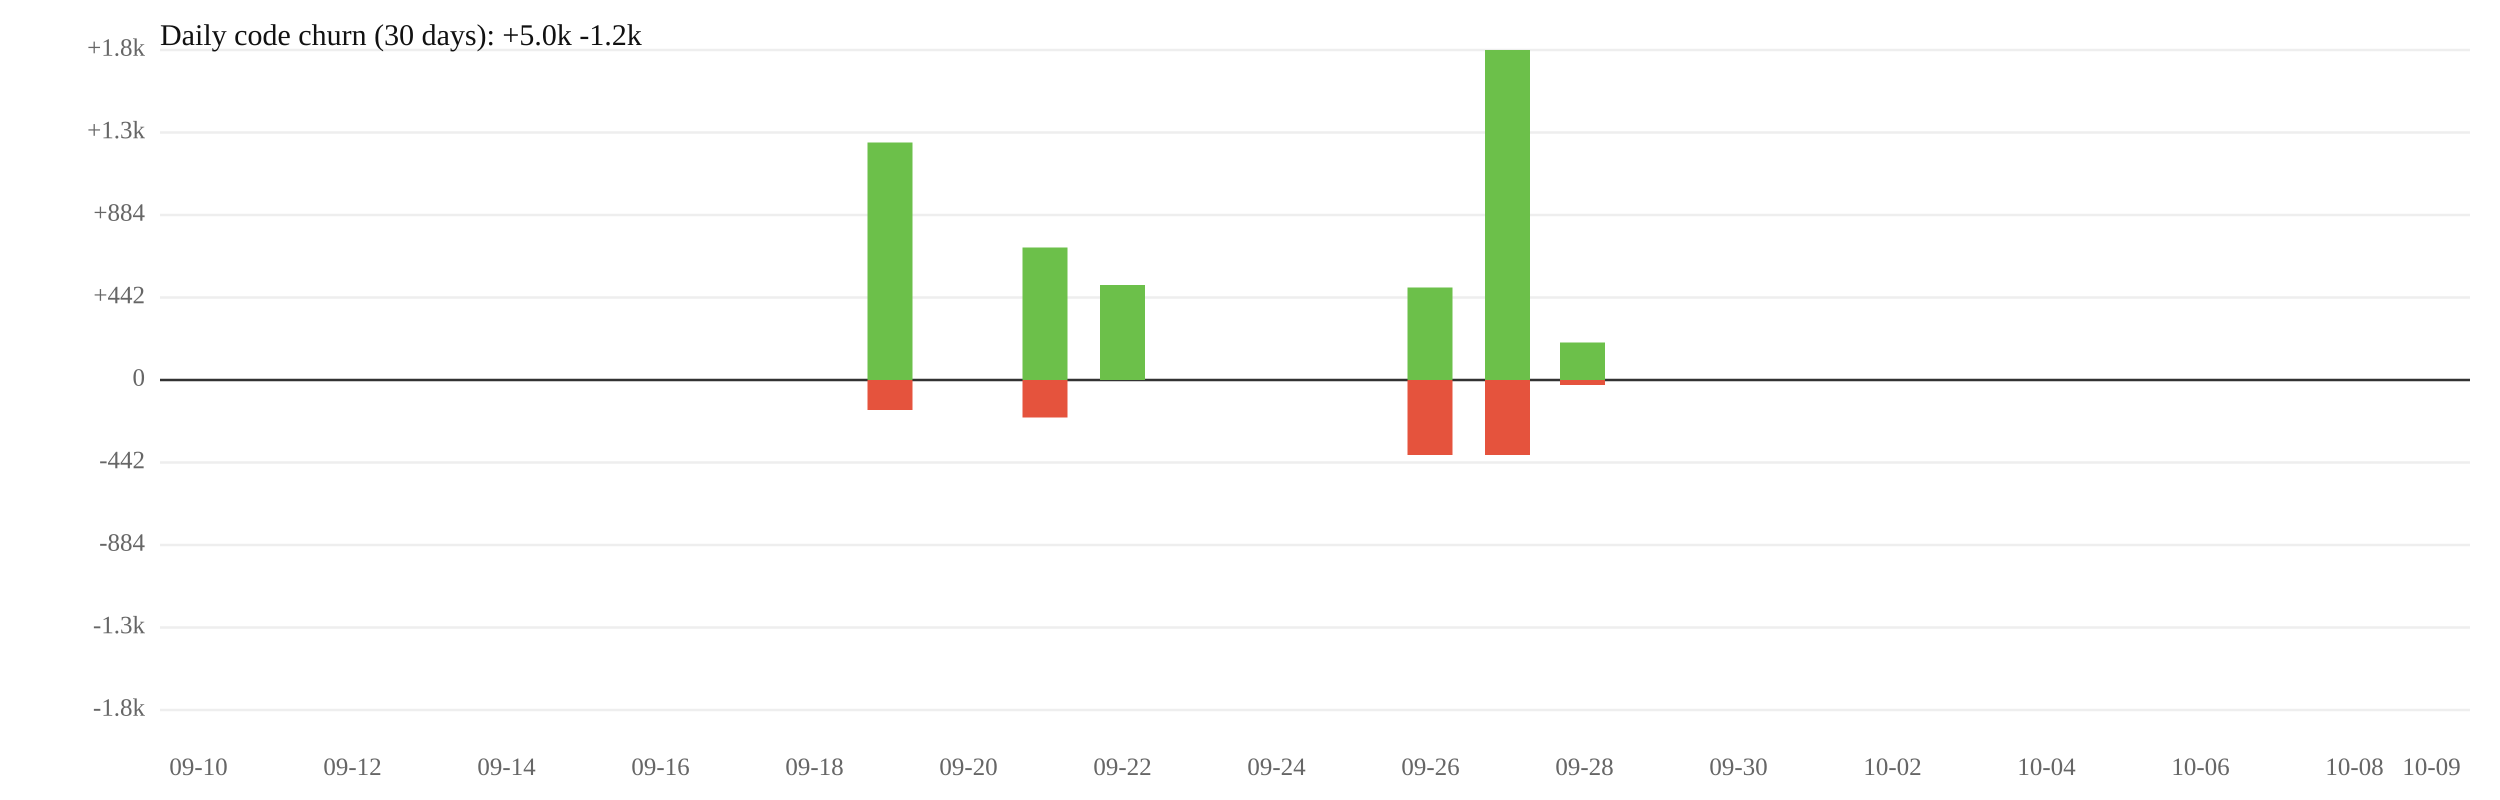
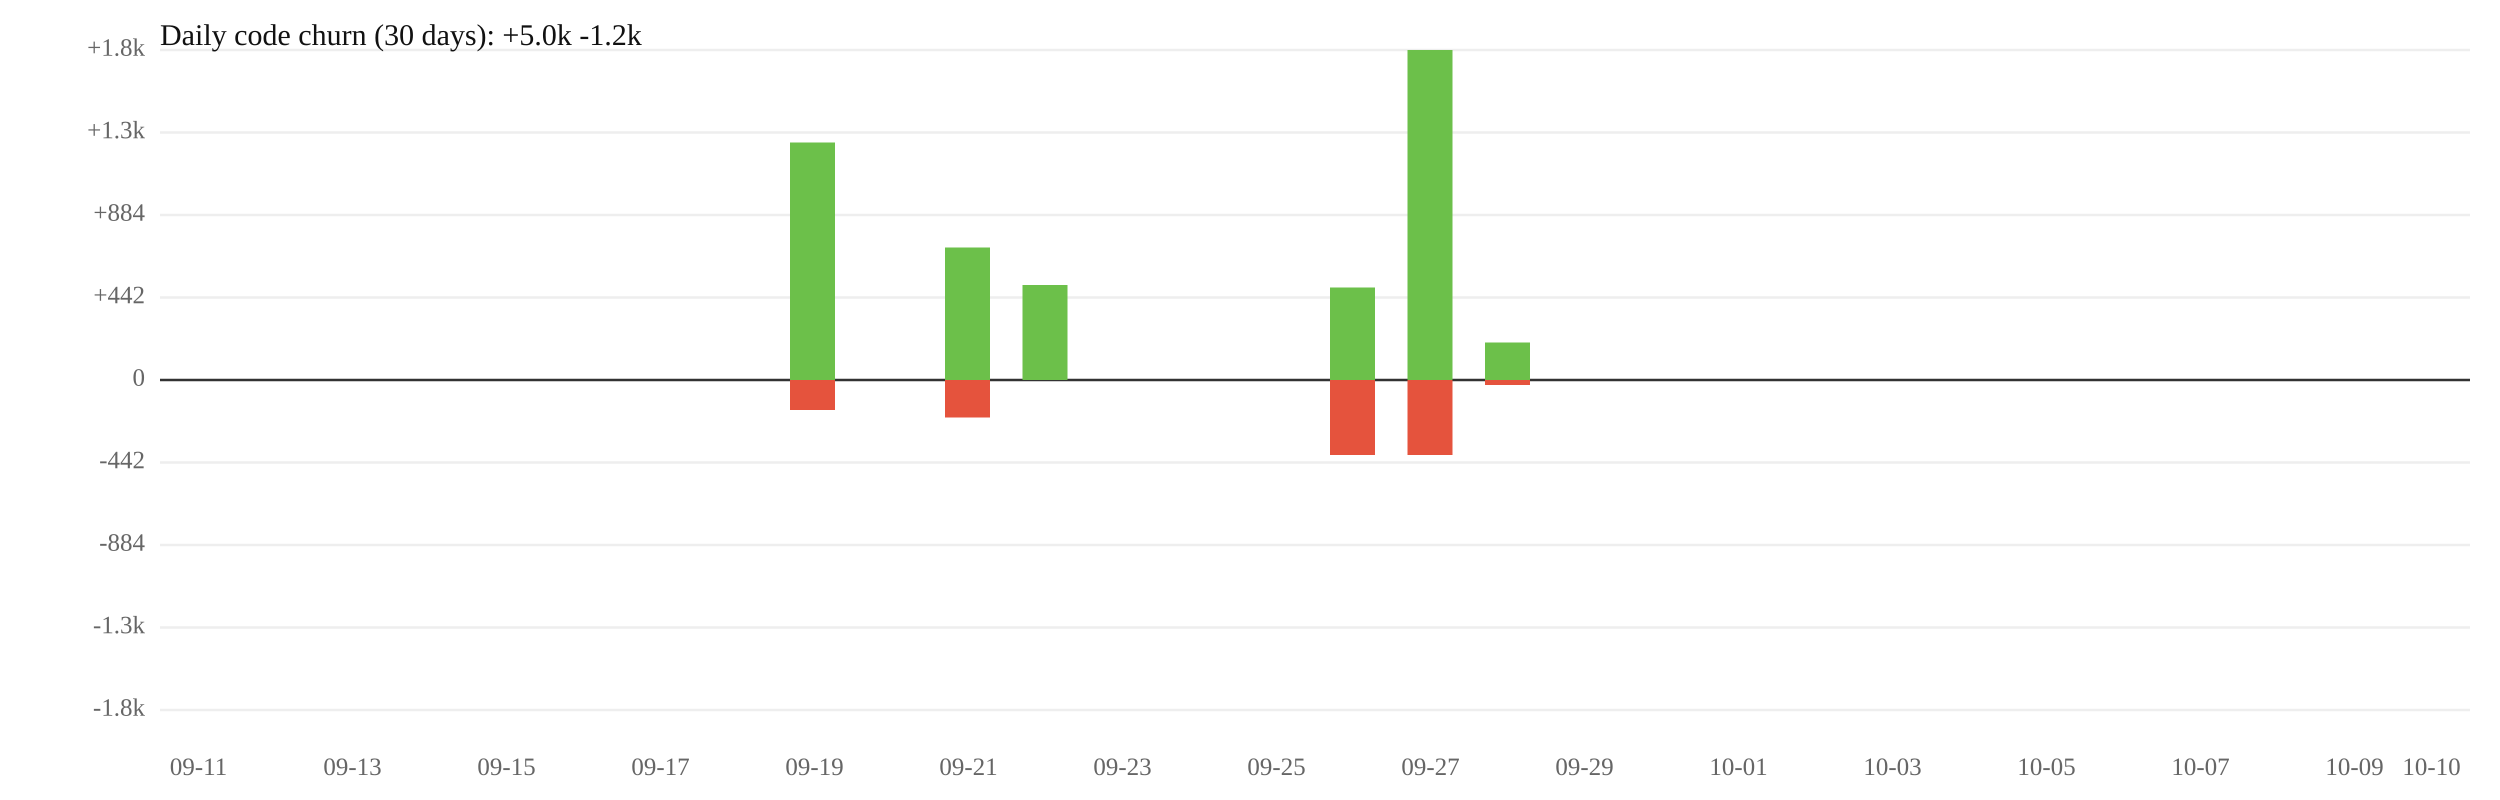
<svg xmlns="http://www.w3.org/2000/svg" width="1000" height="320" viewBox="0 0 1000 320">
  <rect width="100%" height="100%" fill="white" />
  <line x1="64" y1="119" x2="988" y2="119" stroke="#eee" />
  <line x1="64" y1="185" x2="988" y2="185" stroke="#eee" />
  <text x="58" y="119" font-size="10" text-anchor="end" dominant-baseline="middle" fill="#666">+442</text>
  <text x="58" y="185" font-size="10" text-anchor="end" dominant-baseline="middle" fill="#666">-442</text>
  <line x1="64" y1="86" x2="988" y2="86" stroke="#eee" />
  <line x1="64" y1="218" x2="988" y2="218" stroke="#eee" />
  <text x="58" y="86" font-size="10" text-anchor="end" dominant-baseline="middle" fill="#666">+884</text>
  <text x="58" y="218" font-size="10" text-anchor="end" dominant-baseline="middle" fill="#666">-884</text>
  <line x1="64" y1="53" x2="988" y2="53" stroke="#eee" />
  <line x1="64" y1="251" x2="988" y2="251" stroke="#eee" />
  <text x="58" y="53" font-size="10" text-anchor="end" dominant-baseline="middle" fill="#666">+1.3k</text>
  <text x="58" y="251" font-size="10" text-anchor="end" dominant-baseline="middle" fill="#666">-1.3k</text>
  <line x1="64" y1="20" x2="988" y2="20" stroke="#eee" />
  <line x1="64" y1="284" x2="988" y2="284" stroke="#eee" />
  <text x="58" y="20" font-size="10" text-anchor="end" dominant-baseline="middle" fill="#666">+1.8k</text>
  <text x="58" y="284" font-size="10" text-anchor="end" dominant-baseline="middle" fill="#666">-1.8k</text>
  <line x1="64" y1="152" x2="988" y2="152" stroke="#333" />
  <text x="58" y="152" font-size="10" text-anchor="end" dominant-baseline="middle" fill="#666">0</text>
-   <rect x="347" y="57" width="18" height="95" fill="#6cc04a" />
-   <rect x="347" y="152" width="18" height="12" fill="#e5533d" />
-   <rect x="409" y="99" width="18" height="53" fill="#6cc04a" />
-   <rect x="409" y="152" width="18" height="15" fill="#e5533d" />
-   <rect x="440" y="114" width="18" height="38" fill="#6cc04a" />
-   <rect x="563" y="115" width="18" height="37" fill="#6cc04a" />
+   <rect x="316" y="57" width="18" height="95" fill="#6cc04a" />
+   <rect x="316" y="152" width="18" height="12" fill="#e5533d" />
+   <rect x="378" y="99" width="18" height="53" fill="#6cc04a" />
+   <rect x="378" y="152" width="18" height="15" fill="#e5533d" />
+   <rect x="409" y="114" width="18" height="38" fill="#6cc04a" />
+   <rect x="532" y="115" width="18" height="37" fill="#6cc04a" />
+   <rect x="532" y="152" width="18" height="30" fill="#e5533d" />
+   <rect x="563" y="20" width="18" height="132" fill="#6cc04a" />
  <rect x="563" y="152" width="18" height="30" fill="#e5533d" />
-   <rect x="594" y="20" width="18" height="132" fill="#6cc04a" />
-   <rect x="594" y="152" width="18" height="30" fill="#e5533d" />
-   <rect x="624" y="137" width="18" height="15" fill="#6cc04a" />
-   <rect x="624" y="152" width="18" height="2" fill="#e5533d" />
-   <text x="79.4" y="310" font-size="10" text-anchor="middle" fill="#666">09-10</text>
-   <text x="141.0" y="310" font-size="10" text-anchor="middle" fill="#666">09-12</text>
-   <text x="202.6" y="310" font-size="10" text-anchor="middle" fill="#666">09-14</text>
-   <text x="264.2" y="310" font-size="10" text-anchor="middle" fill="#666">09-16</text>
-   <text x="325.8" y="310" font-size="10" text-anchor="middle" fill="#666">09-18</text>
-   <text x="387.4" y="310" font-size="10" text-anchor="middle" fill="#666">09-20</text>
-   <text x="449.0" y="310" font-size="10" text-anchor="middle" fill="#666">09-22</text>
-   <text x="510.6" y="310" font-size="10" text-anchor="middle" fill="#666">09-24</text>
-   <text x="572.2" y="310" font-size="10" text-anchor="middle" fill="#666">09-26</text>
-   <text x="633.8" y="310" font-size="10" text-anchor="middle" fill="#666">09-28</text>
-   <text x="695.4" y="310" font-size="10" text-anchor="middle" fill="#666">09-30</text>
-   <text x="757.0" y="310" font-size="10" text-anchor="middle" fill="#666">10-02</text>
-   <text x="818.6" y="310" font-size="10" text-anchor="middle" fill="#666">10-04</text>
-   <text x="880.2" y="310" font-size="10" text-anchor="middle" fill="#666">10-06</text>
-   <text x="941.8" y="310" font-size="10" text-anchor="middle" fill="#666">10-08</text>
-   <text x="972.6" y="310" font-size="10" text-anchor="middle" fill="#666">10-09</text>
+   <rect x="594" y="137" width="18" height="15" fill="#6cc04a" />
+   <rect x="594" y="152" width="18" height="2" fill="#e5533d" />
+   <text x="79.4" y="310" font-size="10" text-anchor="middle" fill="#666">09-11</text>
+   <text x="141.0" y="310" font-size="10" text-anchor="middle" fill="#666">09-13</text>
+   <text x="202.6" y="310" font-size="10" text-anchor="middle" fill="#666">09-15</text>
+   <text x="264.2" y="310" font-size="10" text-anchor="middle" fill="#666">09-17</text>
+   <text x="325.8" y="310" font-size="10" text-anchor="middle" fill="#666">09-19</text>
+   <text x="387.4" y="310" font-size="10" text-anchor="middle" fill="#666">09-21</text>
+   <text x="449.0" y="310" font-size="10" text-anchor="middle" fill="#666">09-23</text>
+   <text x="510.6" y="310" font-size="10" text-anchor="middle" fill="#666">09-25</text>
+   <text x="572.2" y="310" font-size="10" text-anchor="middle" fill="#666">09-27</text>
+   <text x="633.8" y="310" font-size="10" text-anchor="middle" fill="#666">09-29</text>
+   <text x="695.4" y="310" font-size="10" text-anchor="middle" fill="#666">10-01</text>
+   <text x="757.0" y="310" font-size="10" text-anchor="middle" fill="#666">10-03</text>
+   <text x="818.6" y="310" font-size="10" text-anchor="middle" fill="#666">10-05</text>
+   <text x="880.2" y="310" font-size="10" text-anchor="middle" fill="#666">10-07</text>
+   <text x="941.8" y="310" font-size="10" text-anchor="middle" fill="#666">10-09</text>
+   <text x="972.6" y="310" font-size="10" text-anchor="middle" fill="#666">10-10</text>
  <text x="64" y="18" font-size="12" fill="#111">Daily code churn (30 days): +5.0k  -1.2k</text>
</svg>
